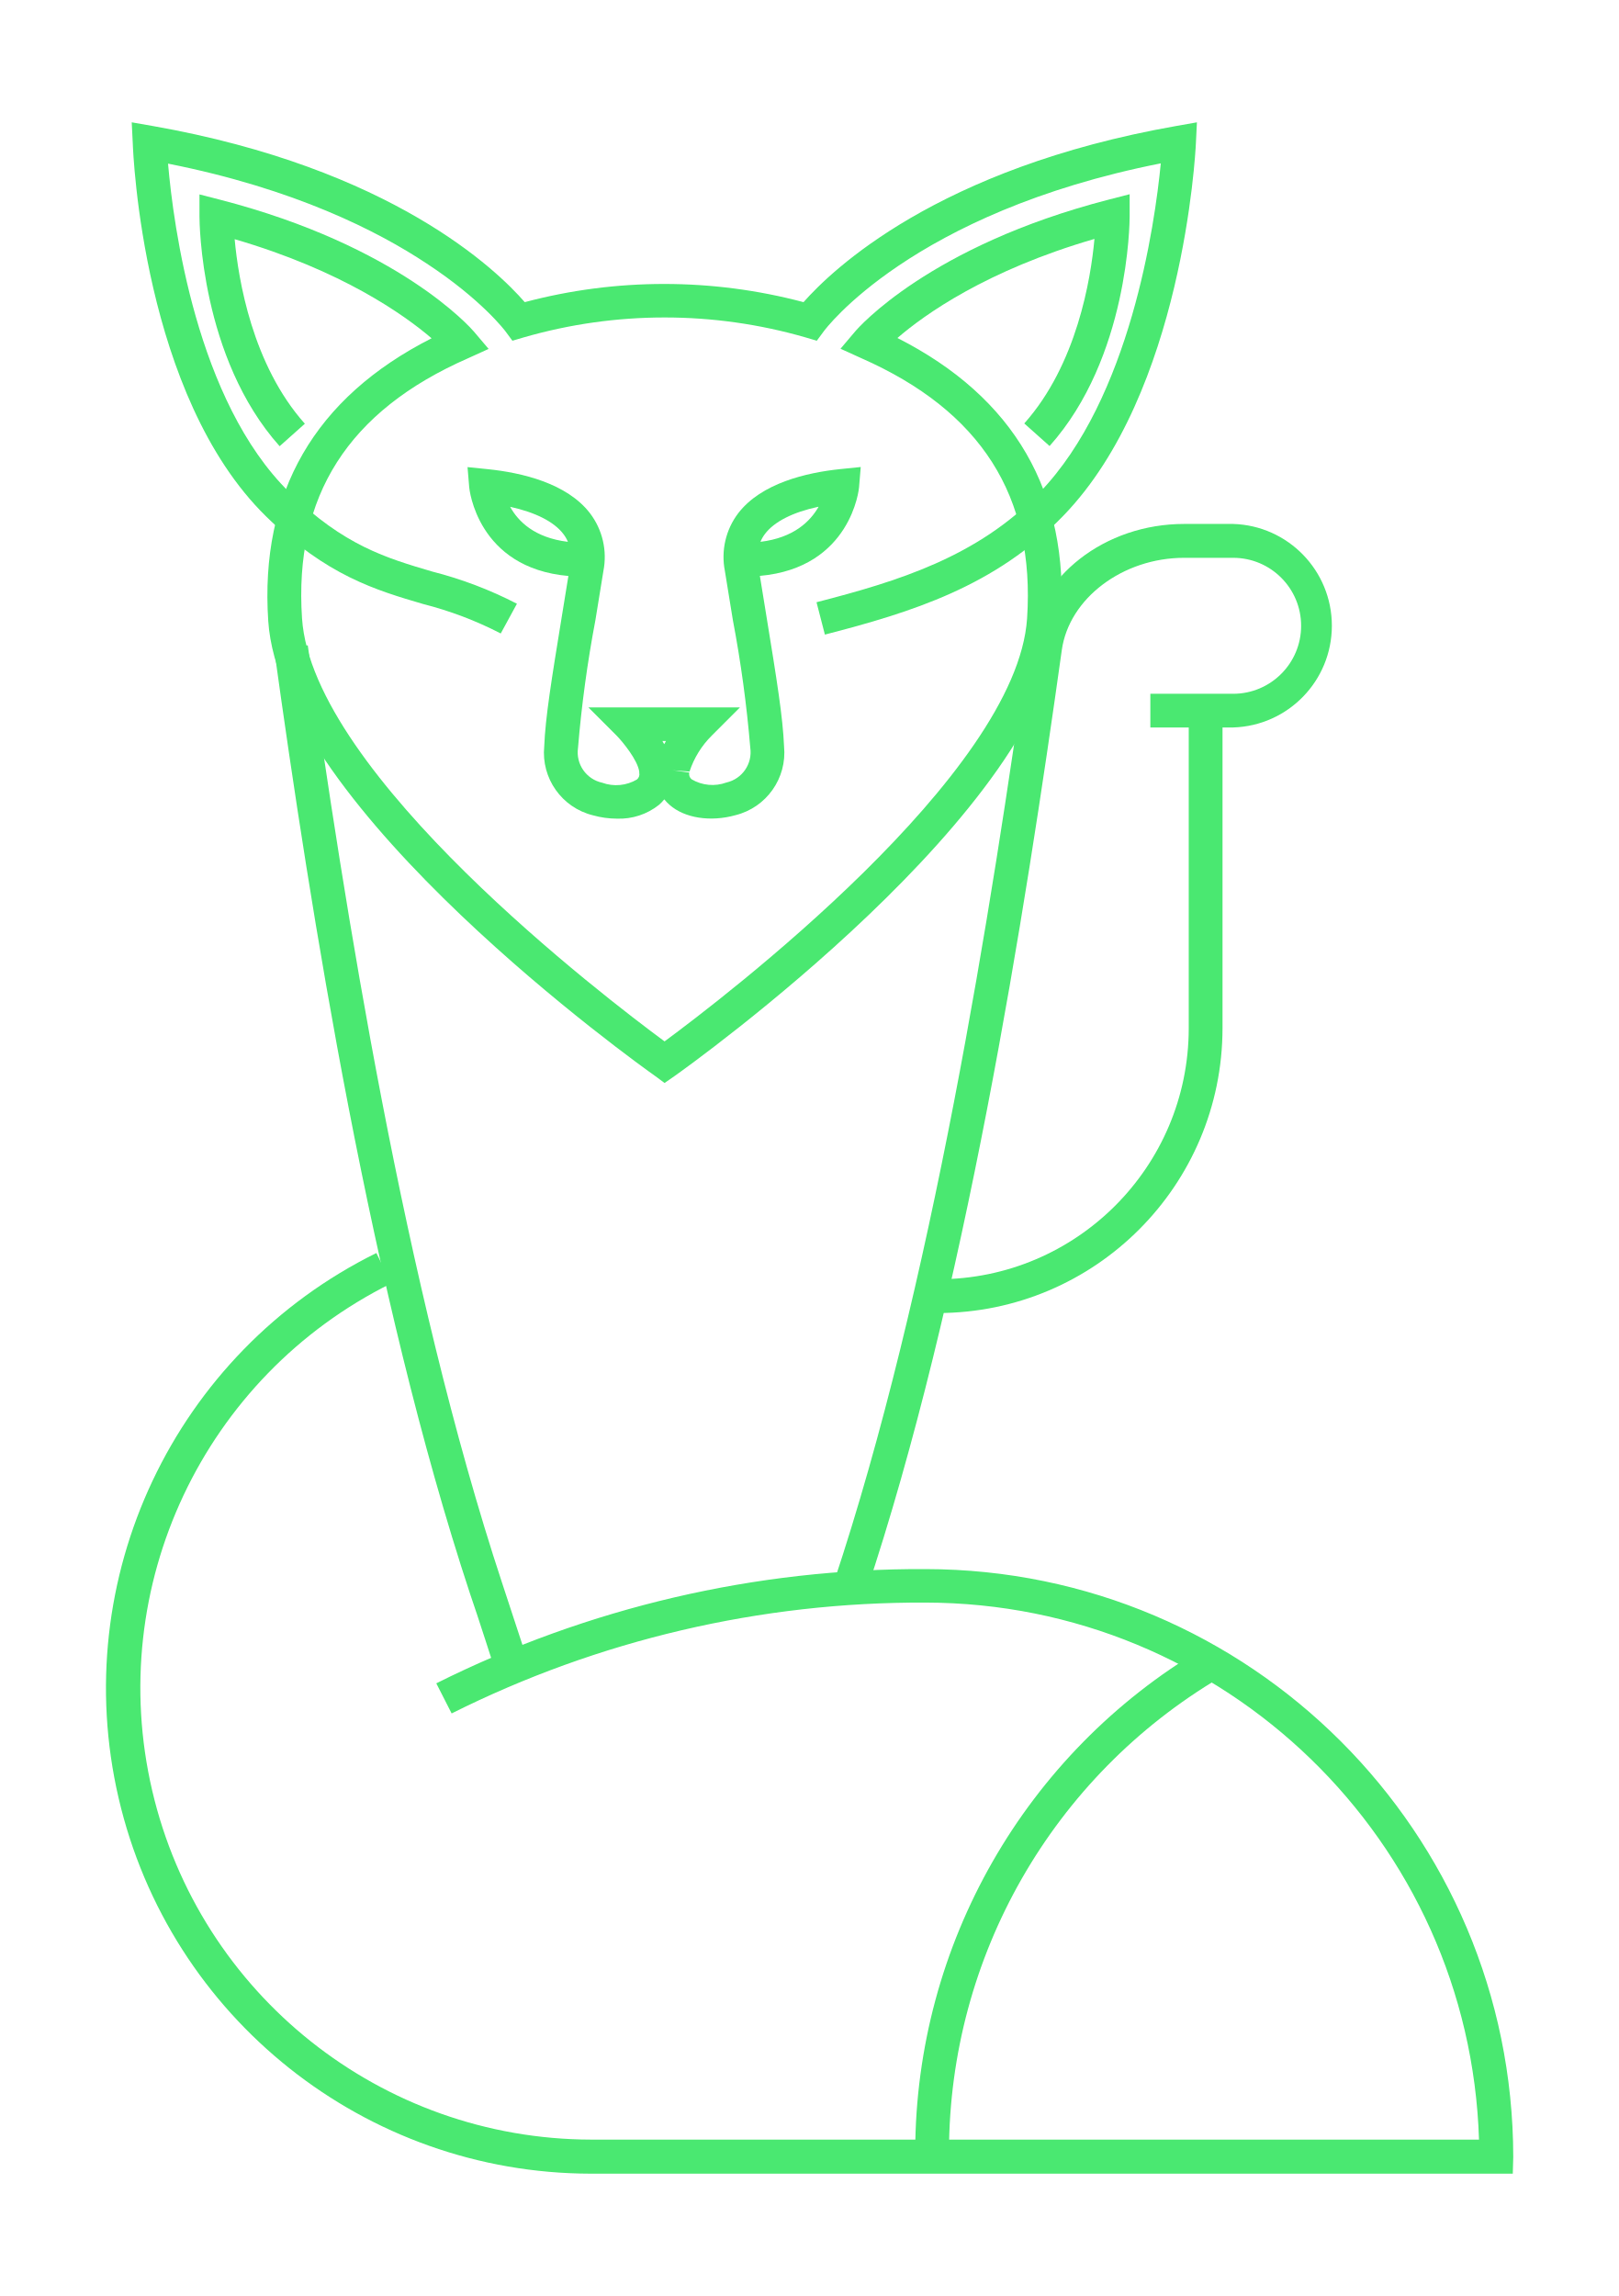
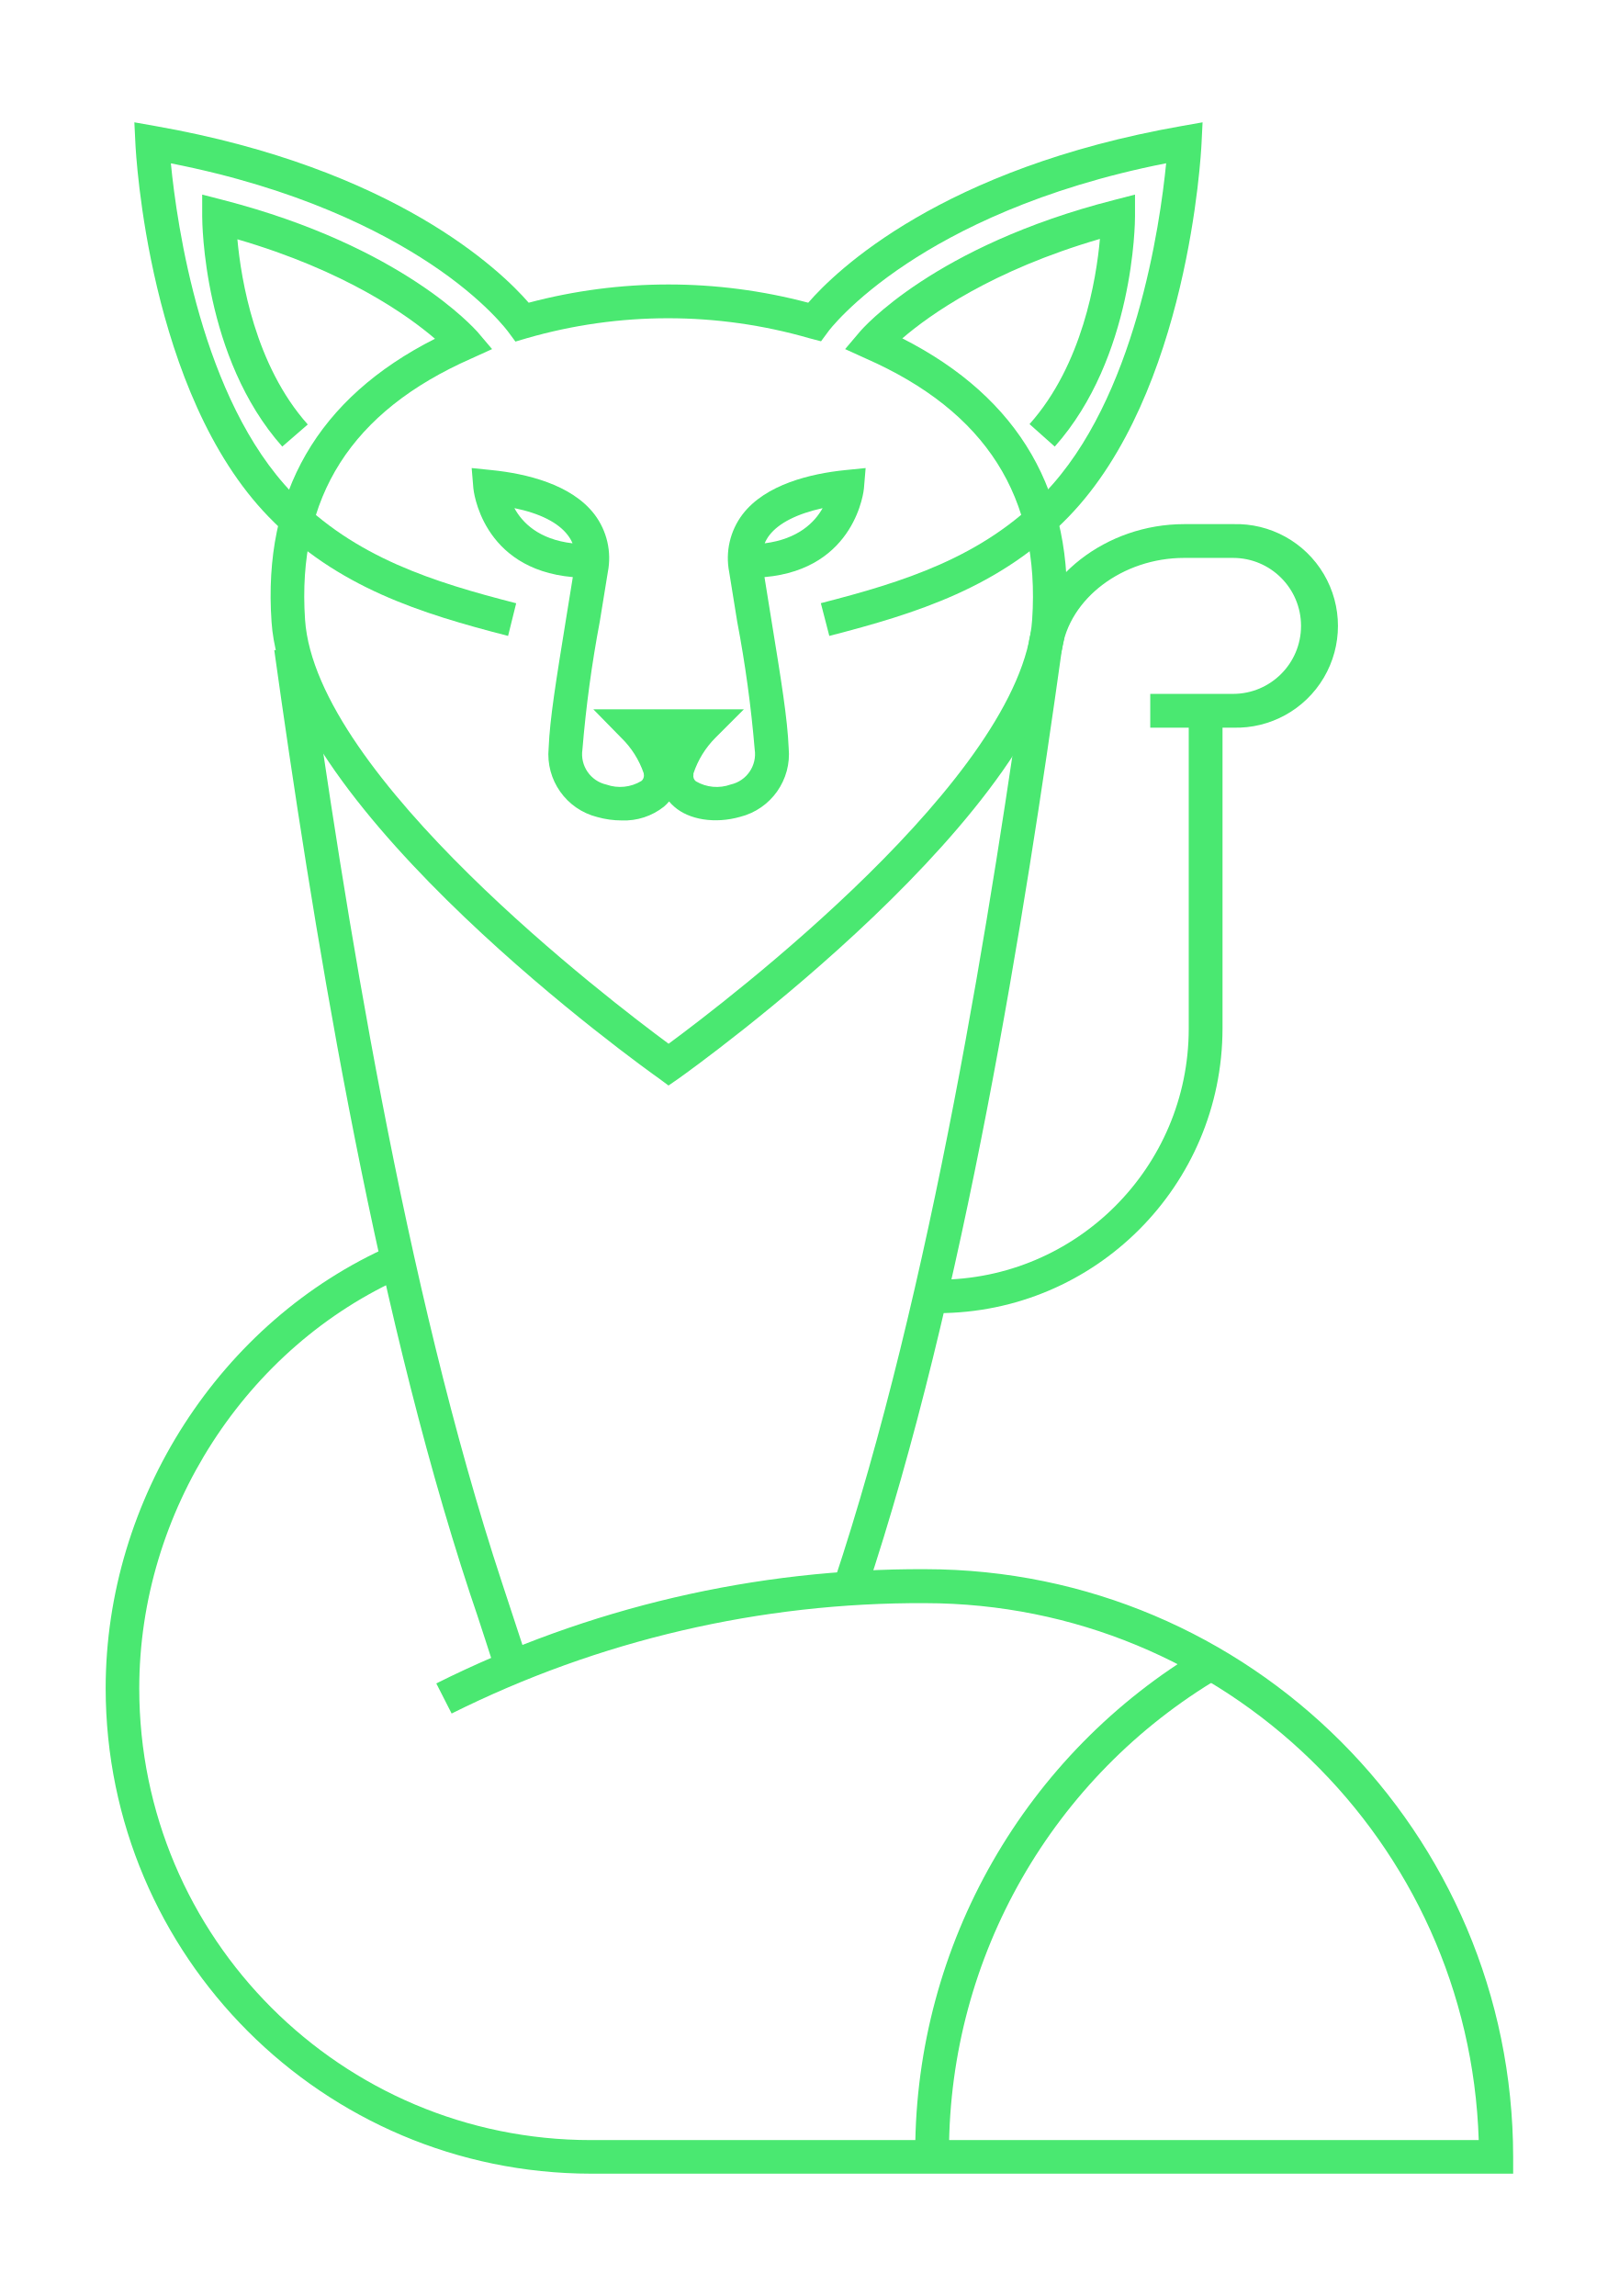
<svg xmlns="http://www.w3.org/2000/svg" viewBox="0 0 172 244">
  <defs>
    <style>.cls-1{fill:#4ae871;}</style>
  </defs>
-   <path class="cls-1" d="M100.86,228.61H97.27a62.26,62.26,0,0,1,30.58-53.44l1.82,3.1A58.65,58.65,0,0,0,100.86,228.61Z" />
-   <path class="cls-1" d="M160.78,231h-98A51.59,51.59,0,0,1,40,133.16l1.59,3.22a48,48,0,0,0,21.23,91h94.37a58.93,58.93,0,0,0-58.84-57.07A111.47,111.47,0,0,0,48,182.09l-1.63-3.2a115.08,115.08,0,0,1,52-12.14,62.53,62.53,0,0,1,62.46,62.46Z" />
-   <path class="cls-1" d="M70.63,115.09l-1-.74C68,113.2,29.84,85.95,28.51,66c-.91-13.64,4.93-23.74,17.36-30.05-2.9-2.48-9.51-7.2-20.93-10.53.39,4.28,1.88,13.36,7.46,19.61l-2.68,2.39C21.3,38,21.2,23.59,21.2,23V20.66l2.25.58c19,4.92,26.61,13.64,26.92,14l1.56,1.84-2.2,1C37,43.67,31.23,52.71,32.1,65.72c1.1,16.59,32.39,40.42,38.53,44.95,6.14-4.53,37.43-28.37,38.53-44.95.86-13-4.9-22.05-17.63-27.66l-2.2-1,1.56-1.84c.31-.37,7.9-9.09,26.92-14l2.25-.58V23c0,.61-.1,15-8.51,24.4L108.86,45c5.58-6.25,7.07-15.33,7.46-19.61-11.49,3.34-18.07,8.05-20.94,10.53,12.44,6.31,18.28,16.41,17.37,30.05-1.33,20-39.45,47.25-41.08,48.4Z" />
-   <path class="cls-1" d="M87.67,67.44,86.78,64c8.71-2.24,17.08-4.82,23.69-11.64,9.66-10,12.27-28.51,12.9-35C96.85,22.61,87.64,35.08,87.55,35.21l-.74,1-1.22-.36a54,54,0,0,0-29.91,0l-1.22.36-.74-1S51.23,31.86,45.34,28c-5.16-3.42-14-7.94-27.48-10.61.56,6.47,3,25.23,12.9,34.93,5.8,5.68,10.36,7,15.18,8.42a42.38,42.38,0,0,1,9,3.42l-1.72,3.16a38.91,38.91,0,0,0-8.25-3.13c-5-1.47-10.24-3-16.68-9.3C15.18,42.06,14.15,16.31,14.11,15.22L14,13l2.18.38c25.47,4.48,36.66,15.35,39.59,18.73a57.73,57.73,0,0,1,29.63,0C88.38,28.74,99.57,17.87,125,13.39l2.21-.39-.11,2.24c-.05,1.07-1.39,26.47-14.09,39.57C105.78,62.31,96.9,65.06,87.67,67.44Z" />
-   <path class="cls-1" d="M65.58,87A9.58,9.58,0,0,1,63,86.64a6.85,6.85,0,0,1-5.16-7.31c.13-3.14.76-7,1.9-14l.67-4.12c-9.72-.85-10.53-9.32-10.54-9.41l-.18-2.16,2.15.22c3.61.37,8.42,1.49,10.87,4.69a7.68,7.68,0,0,1,1.42,6.13c-.31,1.92-.59,3.66-.85,5.23a131,131,0,0,0-1.85,13.58A3.3,3.3,0,0,0,64,83.18a4.34,4.34,0,0,0,3.69-.34.71.71,0,0,0,.25-.72V82c-.17-1.2-1.69-3.09-2.4-3.82l-3-3h16.1l-3,3A9.64,9.64,0,0,0,73.28,82l-1.78-.14h0l1.76.24a.71.71,0,0,0,.25.72,4.34,4.34,0,0,0,3.69.34,3.3,3.3,0,0,0,2.54-3.7A131,131,0,0,0,77.89,65.9c-.26-1.57-.54-3.3-.85-5.23a7.68,7.68,0,0,1,1.42-6.13c2.46-3.2,7.27-4.32,10.87-4.69l2.15-.22-.18,2.16c0,.09-.82,8.55-10.54,9.41l.67,4.12c1.14,7,1.77,10.87,1.9,14a6.85,6.85,0,0,1-5.16,7.31c-2.65.74-5.4.32-7-1.09a4.57,4.57,0,0,1-.57-.59,4.62,4.62,0,0,1-.57.59A6.78,6.78,0,0,1,65.58,87Zm4.82-8.25.19.34.19-.34ZM54.22,53.86c.84,1.53,2.57,3.29,6.14,3.72a3.78,3.78,0,0,0-.5-.85C58.87,55.44,56.91,54.45,54.22,53.86Zm32.73,0c-2.69.58-4.65,1.57-5.64,2.87a3.78,3.78,0,0,0-.49.85C84.38,57.15,86.12,55.39,87,53.86Z" />
-   <path class="cls-1" d="M99.68,139.54v-3.59a26.69,26.69,0,0,0,26.66-26.66V75.52h3.59v33.76A30.29,30.29,0,0,1,99.68,139.54Z" />
-   <path class="cls-1" d="M92,169.38l-3.41-1.13C99,137.05,105.39,96.43,109.29,68.58c1-7.35,8.15-12.9,16.56-12.9h5.21a10.82,10.82,0,0,1,0,21.63h-8.8V73.73h8.8a7.22,7.22,0,0,0,0-14.45h-5.21c-6.52,0-12.23,4.31-13,9.8C108.93,97.07,102.51,137.91,92,169.38Z" />
-   <path class="cls-1" d="M52.69,177.71s-2-6.25-2.73-8.33C39.44,137.53,33,96.89,29.15,69.08l3.56-.5c3.88,27.67,10.24,68.1,20.66,99.66.69,2.08,2.74,8.34,2.74,8.34Z" />
+   <path class="cls-1" d="M100.86,228.6H97.27a62.25,62.25,0,0,1,30.58-53.43l1.82,3.1A58.64,58.64,0,0,0,100.86,228.6Z" />
+   <path class="cls-1" d="M62.8,231a51.63,51.63,0,0,1-51.57-51.57c0-20.16,12.19-39.07,30.34-47.06L43,135.66c-16.87,7.43-28.2,25-28.2,43.77a48,48,0,0,0,48,48h94.36a58.93,58.93,0,0,0-58.83-57.06A111.46,111.46,0,0,0,48,182.1l-1.63-3.2a115.06,115.06,0,0,1,52-12.14,62.52,62.52,0,0,1,62.45,62.45V231Z" />
+   <path class="cls-1" d="M99.68,139.55V136a26.69,26.69,0,0,0,26.66-26.66V75.54h3.59V109.3A30.28,30.28,0,0,1,99.68,139.55Z" />
+   <path class="cls-1" d="M92,169.38l-3.41-1.13C99,137.06,105.39,96.44,109.29,68.6c1-7.23,8.29-12.9,16.56-12.9h5.2a10.82,10.82,0,1,1,0,21.63h-8.8V73.74h8.8a7.22,7.22,0,1,0,0-14.45h-5.2c-6.52,0-12.23,4.31-13,9.8C108.93,97.08,102.5,137.92,92,169.38Z" />
+   <path class="cls-1" d="M52.69,177.71s-2-6.25-2.73-8.33C39.45,137.54,33.05,96.9,29.15,69.1l3.56-.5c3.88,27.66,10.24,68.09,20.66,99.65.69,2.08,2.74,8.34,2.74,8.34Z" />
+   <path class="cls-1" d="M66.07,87.19a9.59,9.59,0,0,1-2.59-.36,6.87,6.87,0,0,1-5.17-7.32c.13-3.15.76-7,1.9-14.05.21-1.27.43-2.64.67-4.13-9.75-.85-10.56-9.34-10.57-9.43l-.18-2.16,2.15.22c3.61.37,8.44,1.49,10.9,4.7a7.7,7.7,0,0,1,1.42,6.14c-.31,1.93-.59,3.66-.85,5.23A131.65,131.65,0,0,0,61.9,79.66a3.31,3.31,0,0,0,2.55,3.72A4.36,4.36,0,0,0,68.16,83a.72.72,0,0,0,.26-.73v-.08A9.62,9.62,0,0,0,66,78.38l-2.94-3h16l-3,3A9.67,9.67,0,0,0,73.7,82.2l0,.12a.71.71,0,0,0,.26.71,4.36,4.36,0,0,0,3.7.34,3.31,3.31,0,0,0,2.55-3.72,131.16,131.16,0,0,0-1.86-13.59c-.26-1.58-.54-3.32-.85-5.26a7.7,7.7,0,0,1,1.42-6.14c2.46-3.21,7.29-4.33,10.9-4.7L92,49.74l-.18,2.16c0,.09-.82,8.58-10.57,9.43l.67,4.16c1.14,7,1.77,10.88,1.9,14a6.87,6.87,0,0,1-5.17,7.32c-2.65.75-5.41.32-7-1.09a4.65,4.65,0,0,1-.54-.55,4.64,4.64,0,0,1-.54.55A6.79,6.79,0,0,1,66.07,87.19ZM54.67,54c.84,1.54,2.58,3.32,6.18,3.74a3.8,3.8,0,0,0-.5-.86C59.34,55.54,57.37,54.55,54.67,54Zm32.77,0c-2.7.59-4.67,1.58-5.67,2.88a3.84,3.84,0,0,0-.5.86C84.85,57.28,86.59,55.5,87.43,54Z" />
+   <path class="cls-1" d="M71.05,115.36l-1-.74c-1.63-1.15-39.86-28.48-41.19-48.53C27.91,52.42,33.77,42.3,46.23,36c-2.9-2.49-9.54-7.23-21-10.57.39,4.29,1.88,13.4,7.48,19.68L30,47.46C21.59,38,21.49,23.61,21.49,23V20.68l2.25.58c19.07,4.93,26.68,13.68,27,14l1.56,1.84-2.2,1c-12.76,5.62-18.55,14.7-17.68,27.74,1.11,16.64,32.49,40.54,38.64,45.08,6.16-4.54,37.54-28.45,38.64-45.08.87-13-4.91-22.12-17.68-27.74l-2.2-1,1.56-1.84c.31-.37,7.92-9.12,27-14l2.25-.58V23c0,.61-.1,15-8.53,24.46l-2.68-2.39c5.62-6.29,7.1-15.4,7.48-19.68-11.47,3.34-18.11,8.08-21,10.57,12.47,6.33,18.32,16.45,17.41,30.13-1.33,20-39.56,47.37-41.19,48.53Z" />
+   <path class="cls-1" d="M88.14,67.58l-.9-3.48C96,61.85,104.37,59.26,111,52.42c9.68-10,12.3-28.6,12.94-35.07C110.48,20,101.58,24.57,96.4,28,90.5,31.9,88,35.24,88,35.27l-.74,1L86,35.94a54.15,54.15,0,0,0-30,0l-1.22.36-.74-1S51.6,31.9,45.7,28c-5.18-3.43-14.07-8-27.54-10.64.63,6.47,3.26,25.08,12.94,35.07,6.63,6.84,15,9.43,23.76,11.68L54,67.58c-9.25-2.38-18.16-5.14-25.44-12.65C15.78,41.79,14.44,16.32,14.39,15.24L14.28,13l2.21.39C42,17.88,53.25,28.78,56.19,32.17a57.88,57.88,0,0,1,29.71,0c2.94-3.39,14.16-14.29,39.7-18.78l2.21-.39-.11,2.24c-.05,1.08-1.39,26.54-14.13,39.68C106.3,62.43,97.39,65.19,88.14,67.58Z" />
</svg>
